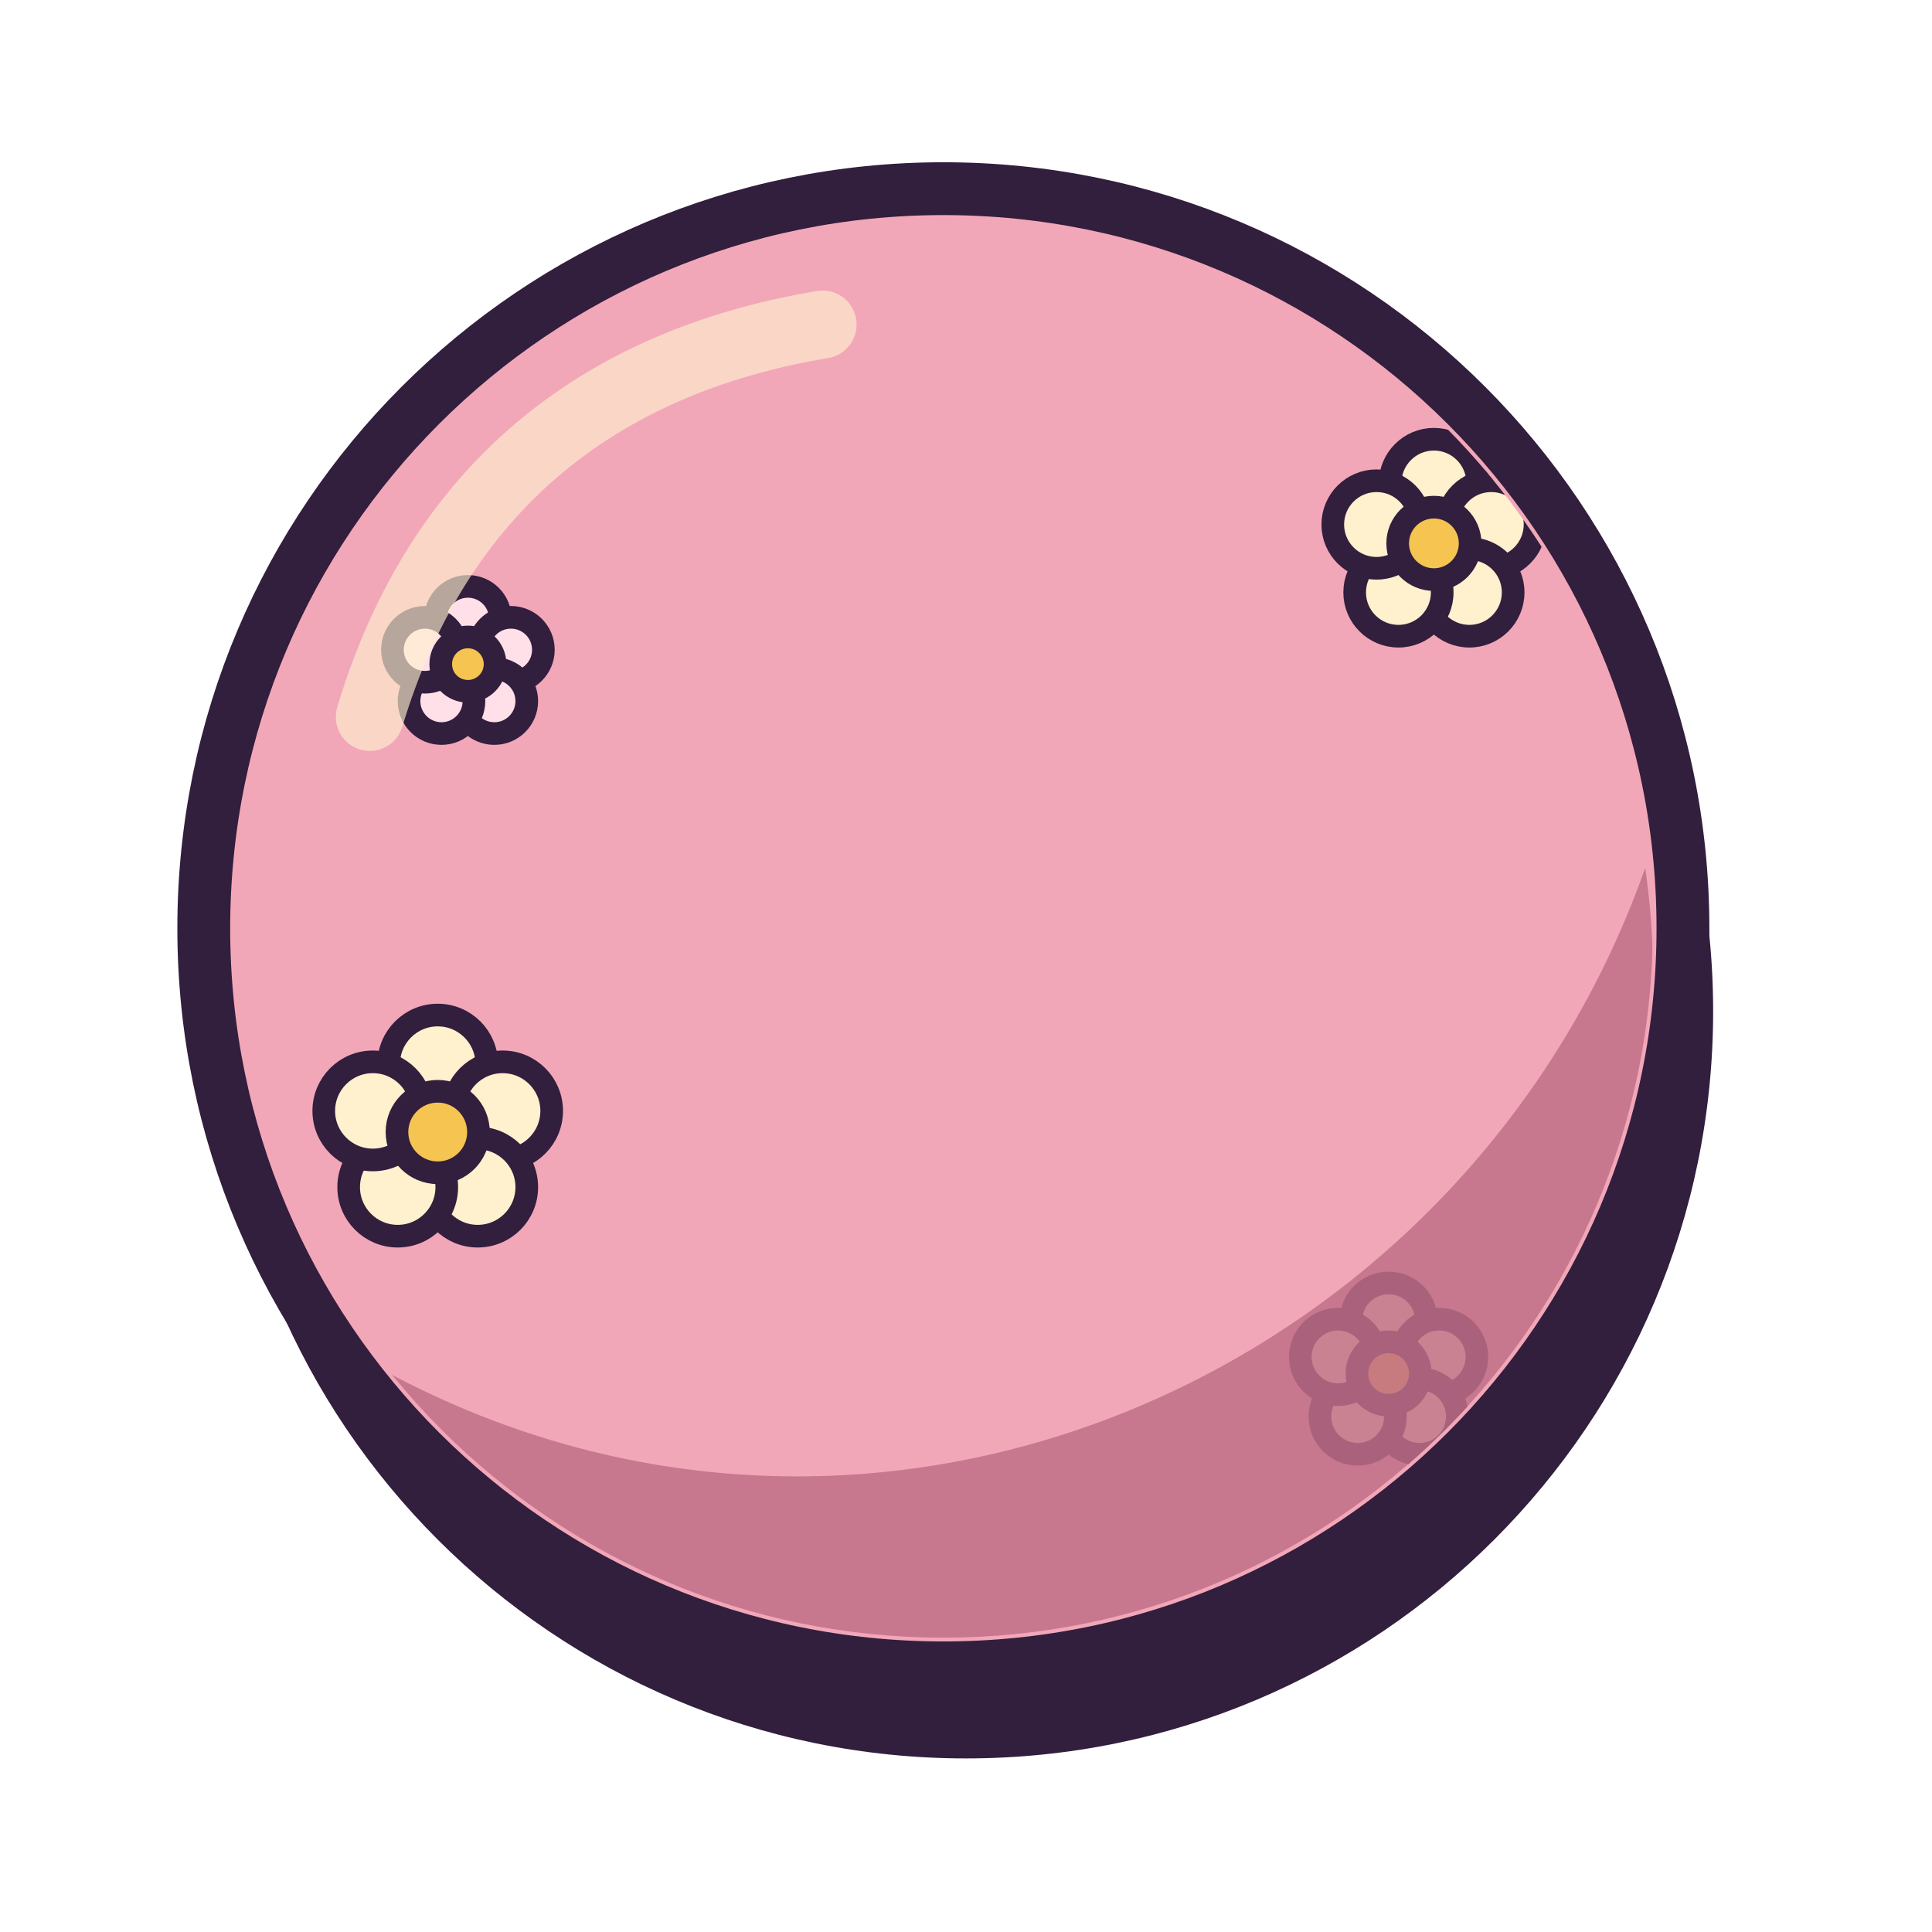
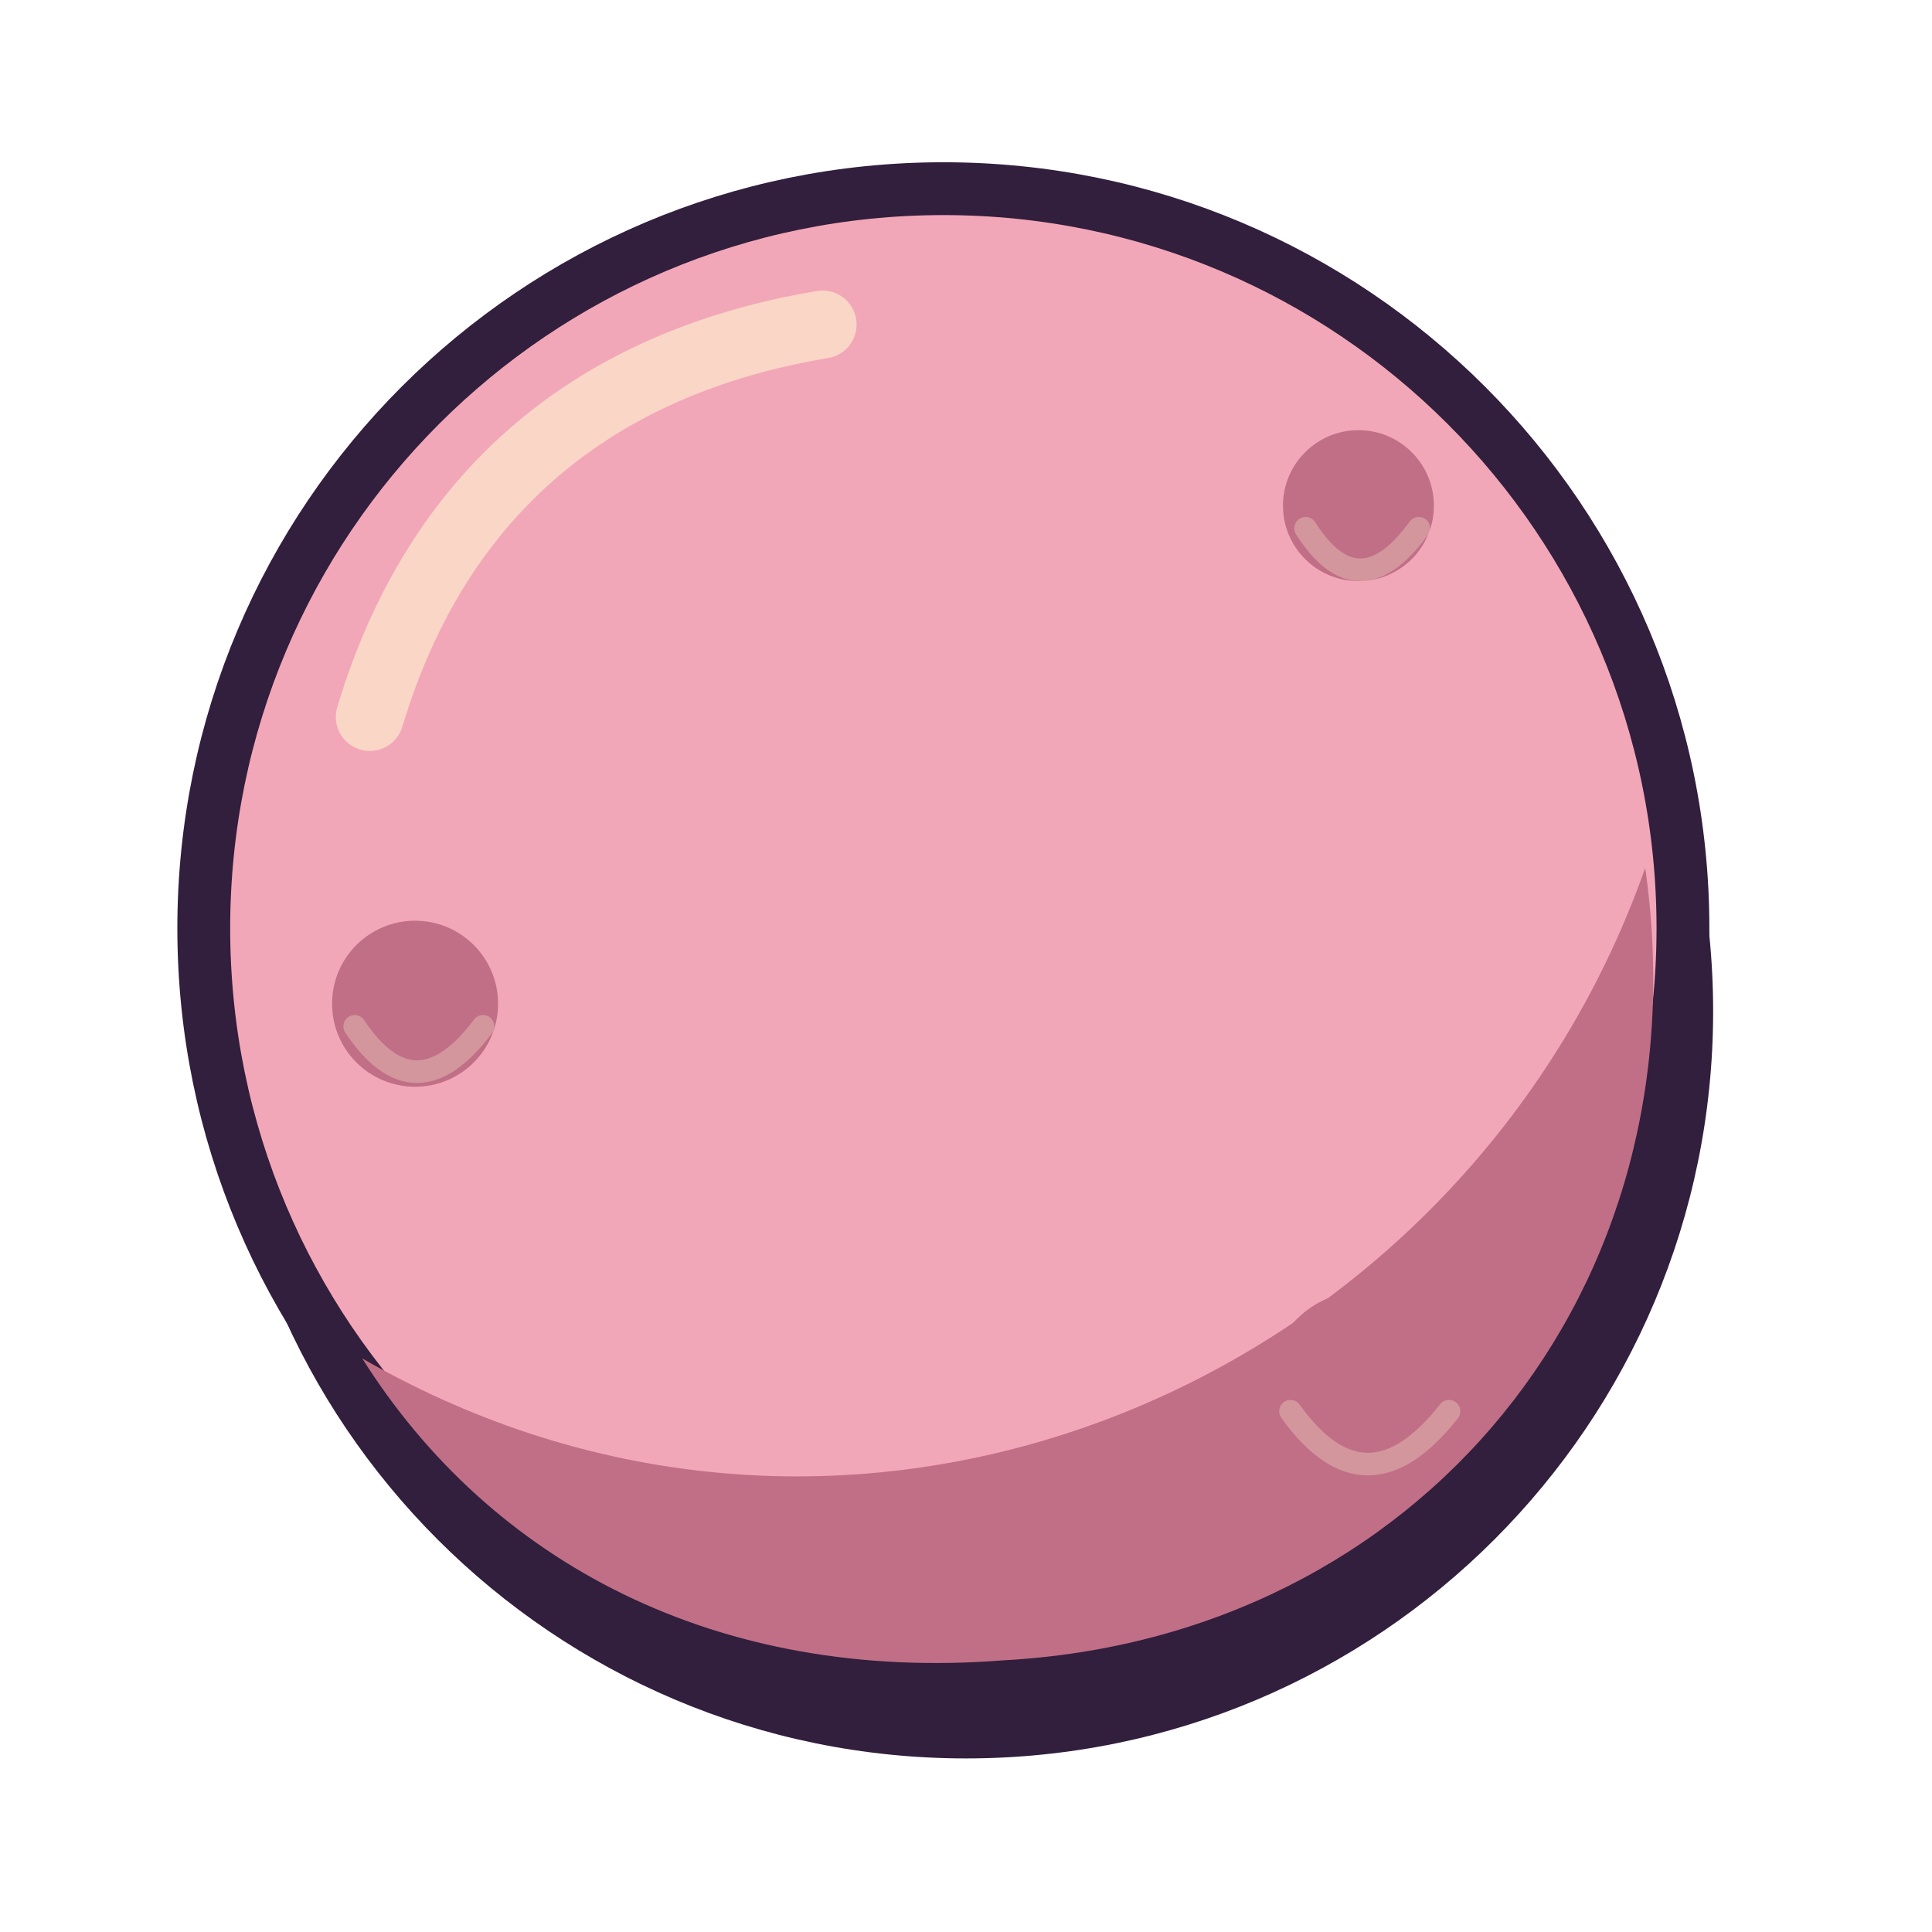
<svg xmlns="http://www.w3.org/2000/svg" width="256" height="256" viewBox="0 0 256 256">
-   <defs>
-     <clipPath id="d">
-       <circle cx="125" cy="123" r="94" />
-     </clipPath>
-   </defs>
  <circle cx="128" cy="134" r="99" fill="#321e3d" />
-   <circle cx="125" cy="123" r="98" fill="#F2A7B8" />
-   <g clip-path="url(#d)">
-     <circle cx="58.0" cy="141.0" r="6.5" fill="#fff0ce" stroke="#321e3d" stroke-width="3" />
-     <circle cx="66.6" cy="147.2" r="6.5" fill="#fff0ce" stroke="#321e3d" stroke-width="3" />
-     <circle cx="63.3" cy="157.3" r="6.5" fill="#fff0ce" stroke="#321e3d" stroke-width="3" />
-     <circle cx="52.7" cy="157.3" r="6.5" fill="#fff0ce" stroke="#321e3d" stroke-width="3" />
-     <circle cx="49.4" cy="147.2" r="6.5" fill="#fff0ce" stroke="#321e3d" stroke-width="3" />
-     <circle cx="58" cy="150" r="5.4" fill="#F5C451" stroke="#321e3d" stroke-width="3" />
-     <circle cx="190.0" cy="64.0" r="5.8" fill="#fff0ce" stroke="#321e3d" stroke-width="3" />
-     <circle cx="197.6" cy="69.5" r="5.8" fill="#fff0ce" stroke="#321e3d" stroke-width="3" />
-     <circle cx="194.7" cy="78.5" r="5.8" fill="#fff0ce" stroke="#321e3d" stroke-width="3" />
-     <circle cx="185.3" cy="78.5" r="5.8" fill="#fff0ce" stroke="#321e3d" stroke-width="3" />
-     <circle cx="182.4" cy="69.5" r="5.8" fill="#fff0ce" stroke="#321e3d" stroke-width="3" />
-     <circle cx="190" cy="72" r="4.8" fill="#F5C451" stroke="#321e3d" stroke-width="3" />
-     <circle cx="184.0" cy="175.0" r="5.0" fill="#fff0ce" stroke="#321e3d" stroke-width="3" />
-     <circle cx="190.7" cy="179.8" r="5.0" fill="#fff0ce" stroke="#321e3d" stroke-width="3" />
-     <circle cx="188.1" cy="187.7" r="5.0" fill="#fff0ce" stroke="#321e3d" stroke-width="3" />
-     <circle cx="179.9" cy="187.7" r="5.0" fill="#fff0ce" stroke="#321e3d" stroke-width="3" />
-     <circle cx="177.3" cy="179.8" r="5.0" fill="#fff0ce" stroke="#321e3d" stroke-width="3" />
-     <circle cx="184" cy="182" r="4.2" fill="#F5C451" stroke="#321e3d" stroke-width="3" />
-     <circle cx="62.0" cy="82.0" r="4.3" fill="#FFE0E8" stroke="#321e3d" stroke-width="3" />
-     <circle cx="67.7" cy="86.1" r="4.3" fill="#FFE0E8" stroke="#321e3d" stroke-width="3" />
-     <circle cx="65.5" cy="92.9" r="4.3" fill="#FFE0E8" stroke="#321e3d" stroke-width="3" />
-     <circle cx="58.5" cy="92.9" r="4.3" fill="#FFE0E8" stroke="#321e3d" stroke-width="3" />
-     <circle cx="56.3" cy="86.1" r="4.3" fill="#FFE0E8" stroke="#321e3d" stroke-width="3" />
-     <circle cx="62" cy="88" r="3.6" fill="#F5C451" stroke="#321e3d" stroke-width="3" />
-     <path d="M48 180C114 218 194 183 218 115C226 171 188 217 133 220C95 223 65 207 48 180Z" fill="#C06F87" opacity=".85" />
-   </g>
+   <circle cx="125" cy="123" r="98" fill="#F2A7B8" stroke="#321e3d" stroke-width="7" />
+   <path d="M48 180C114 218 194 183 218 115C226 171 188 217 133 220C95 223 65 207 48 180Z" fill="#C06F87" />
  <path d="M49 95C58 65 79 48 109 43" fill="none" stroke="#fff0ce" stroke-width="9" stroke-linecap="round" opacity=".65" />
-   <circle cx="125" cy="123" r="98" fill="none" stroke="#321e3d" stroke-width="7" />
+   <circle cx="55" cy="133" r="11" fill="#C06F87" />
+   <path d="M47 136Q55 148 64 136" fill="none" stroke="#fff0ce" stroke-width="3" opacity=".3" stroke-linecap="round" />
+   <circle cx="180" cy="67" r="10" fill="#C06F87" />
+   <path d="M173 70Q180 81 188 70" fill="none" stroke="#fff0ce" stroke-width="3" opacity=".3" stroke-linecap="round" />
+   <circle cx="181" cy="184" r="13" fill="#C06F87" />
+   <path d="M171 187Q181 201 192 187" fill="none" stroke="#fff0ce" stroke-width="3" opacity=".3" stroke-linecap="round" />
</svg>
